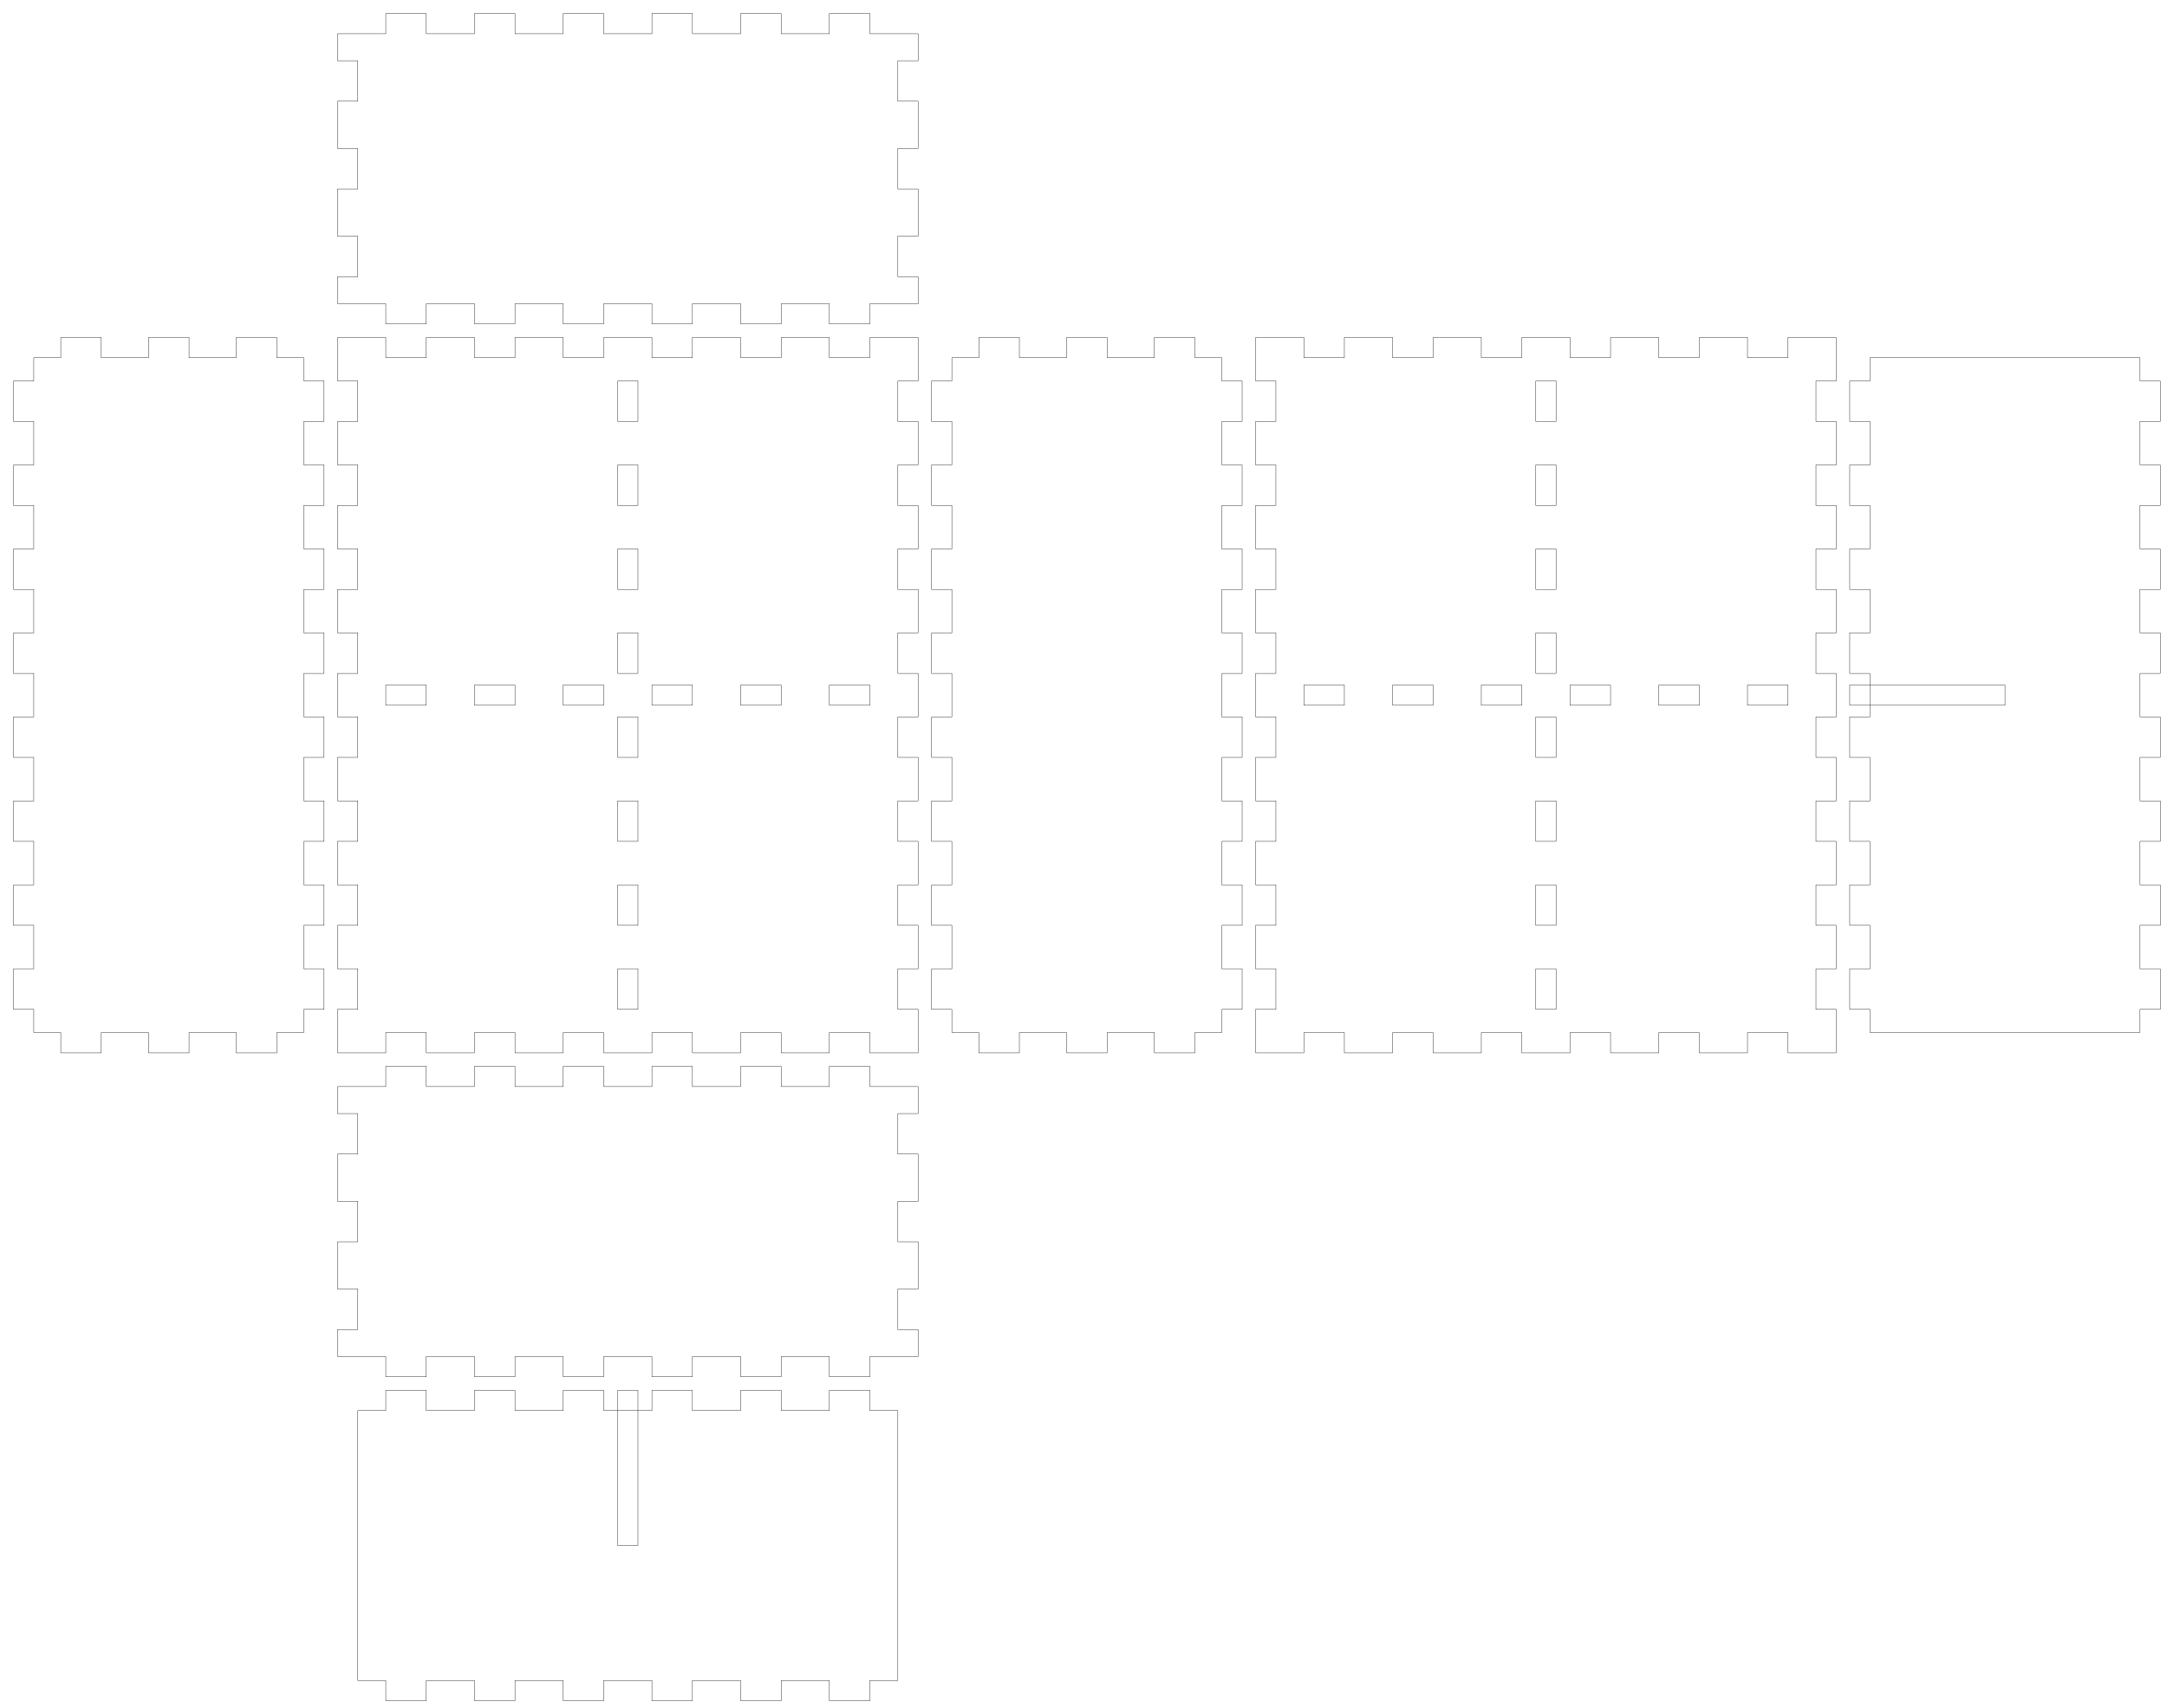
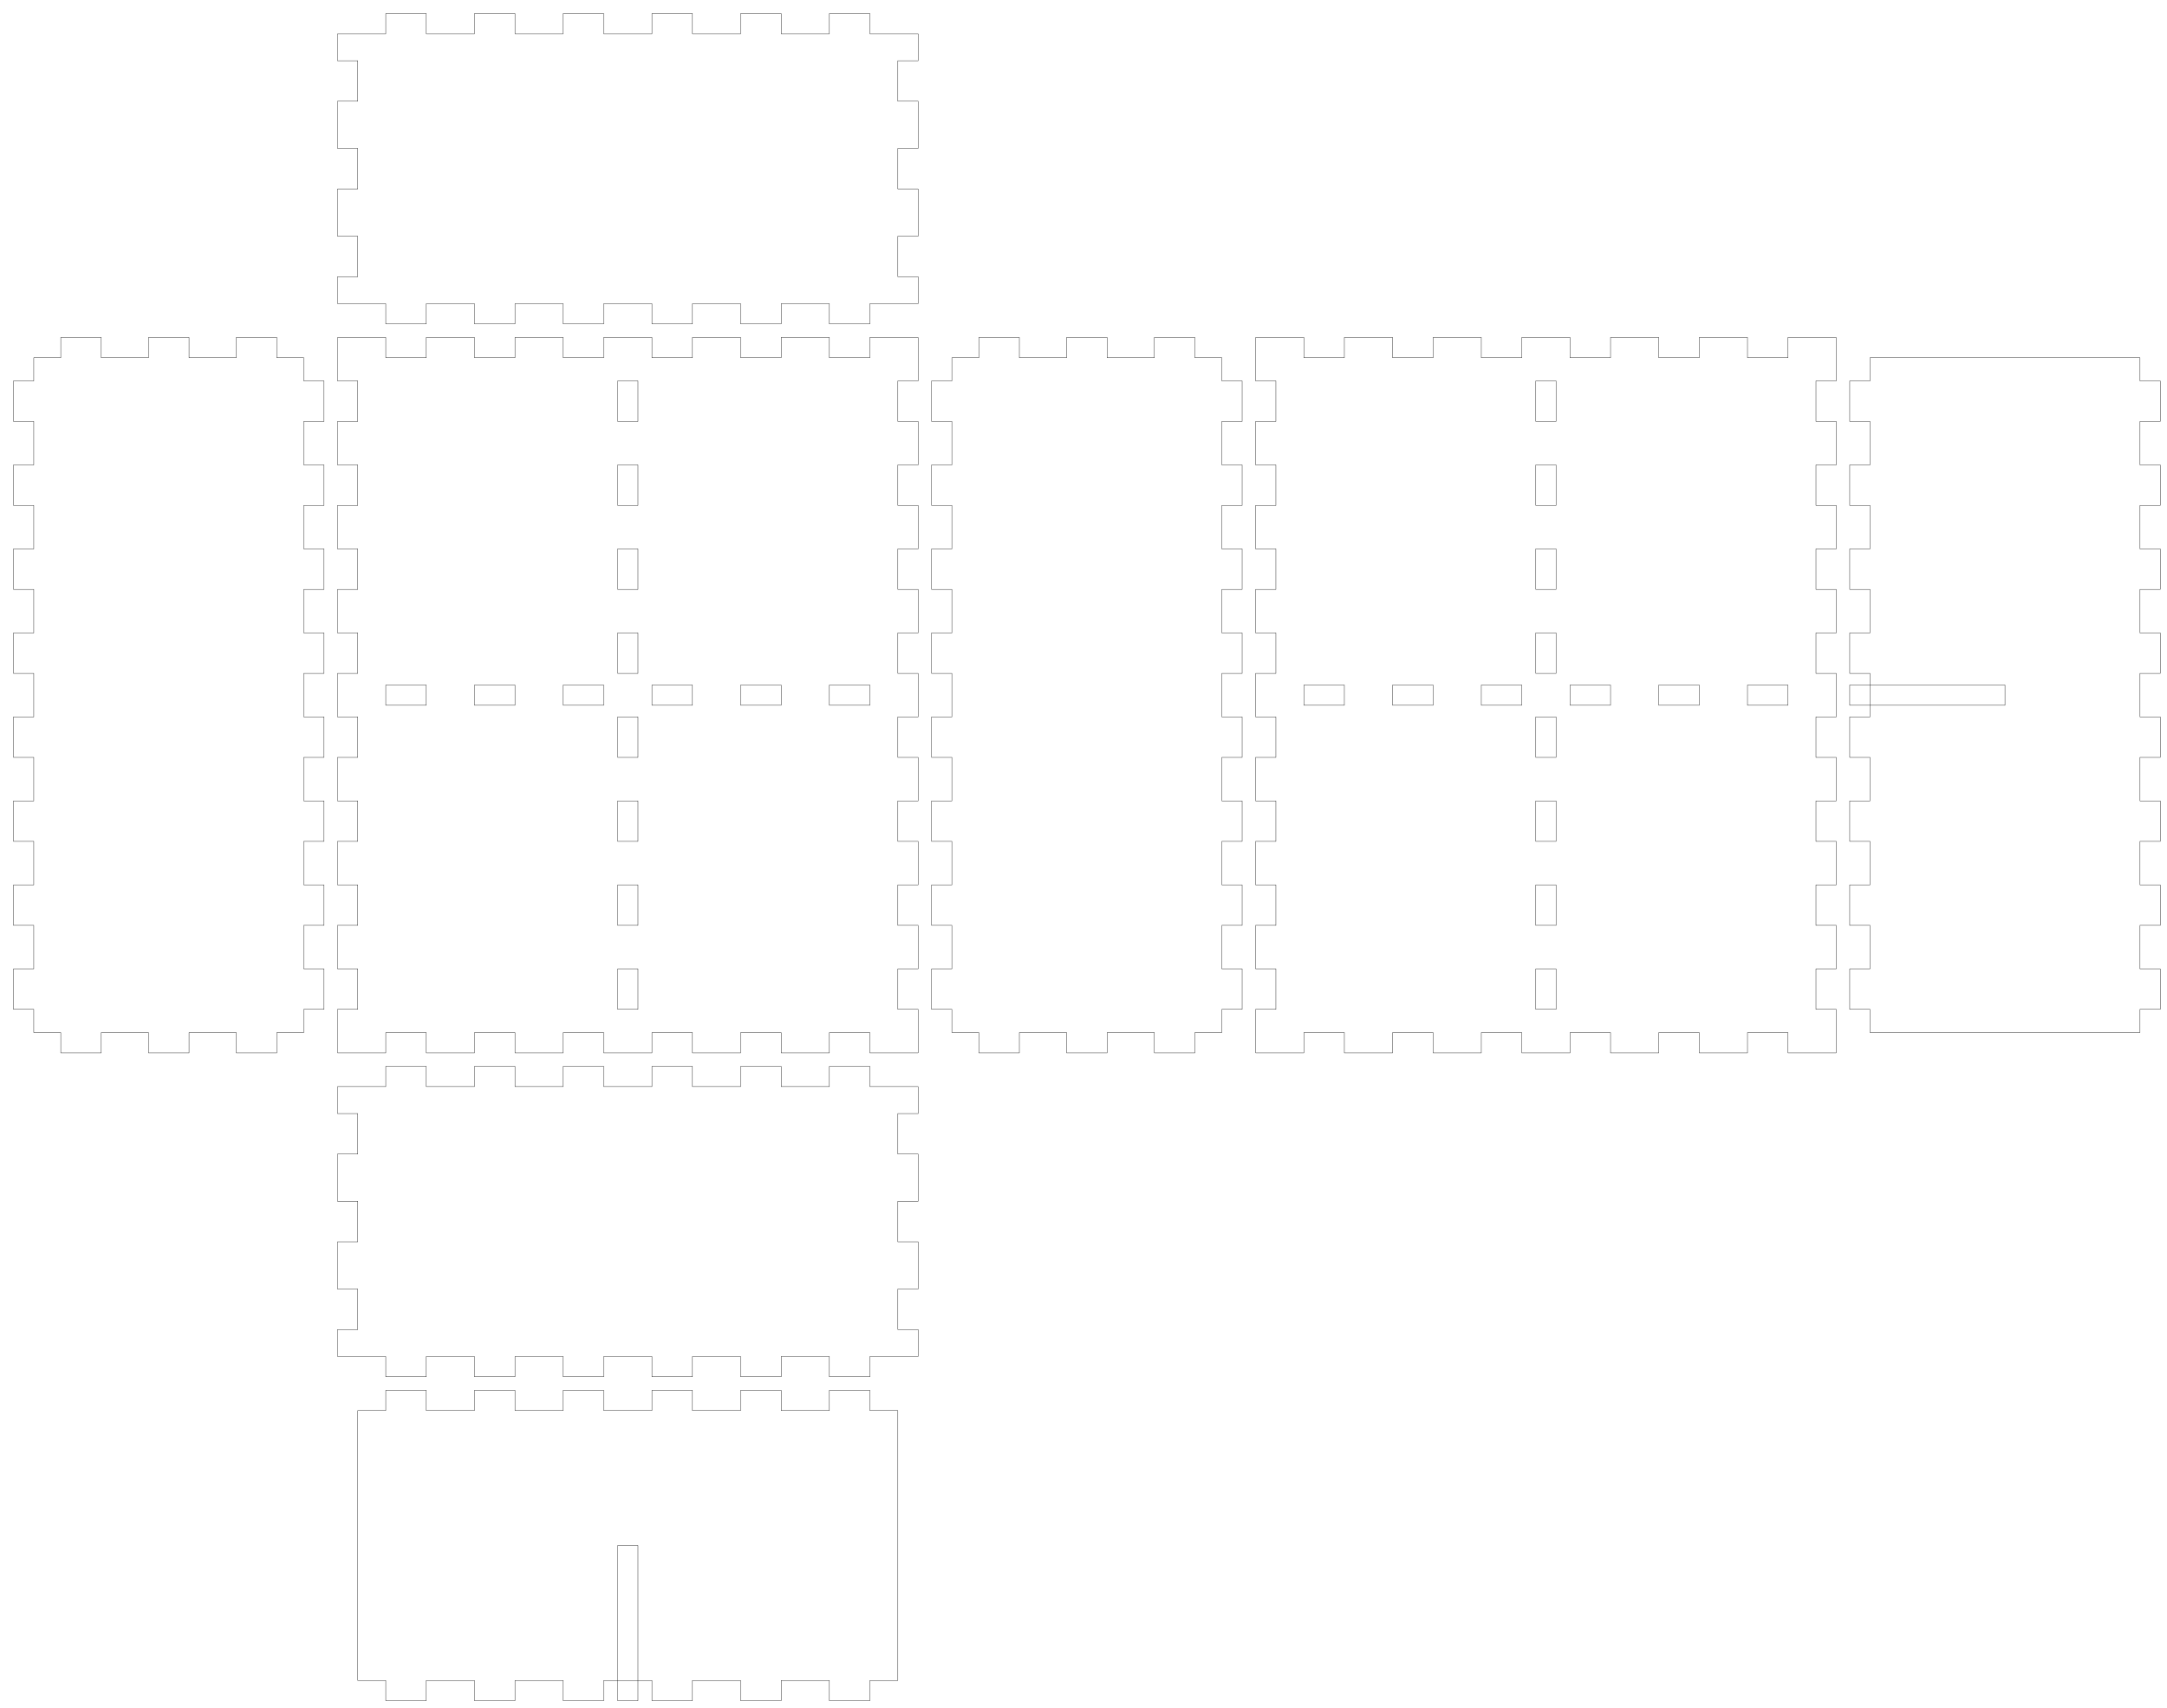
<svg xmlns="http://www.w3.org/2000/svg" width="321mm" height="253mm" viewBox="0 0 321 253" version="1.1" id="svg5">
  <defs id="defs2" />
  <g id="layer1">
    <g id="piece_001">
      <path id="side_001" style="fill:none;stroke:#000000;stroke-width:0.051" d="M 50 161 L 57.143 161 L 57.143 158 L 63.143 158 L 63.143 161 L 70.286 161 L 70.286 158 L 76.286 158 L 76.286 161 L 83.429 161 L 83.429 158 L 89.429 158 L 89.429 161 L 96.571 161 L 96.571 158 L 102.571 158 L 102.571 161 L 109.714 161 L 109.714 158 L 115.714 158 L 115.714 161 L 122.857 161 L 122.857 158 L 128.857 158 L 128.857 161 L 136 161" />
      <path id="side_002" style="fill:none;stroke:#000000;stroke-width:0.051" d="M 136 161 L 136 165 L 133 165 L 133 171 L 136 171 L 136 178 L 133 178 L 133 184 L 136 184 L 136 191 L 133 191 L 133 197 L 136 197 L 136 201" />
      <path id="side_003" style="fill:none;stroke:#000000;stroke-width:0.051" d="M 136 201 L 128.857 201 L 128.857 204 L 122.857 204 L 122.857 201 L 115.714 201 L 115.714 204 L 109.714 204 L 109.714 201 L 102.571 201 L 102.571 204 L 96.571 204 L 96.571 201 L 89.429 201 L 89.429 204 L 83.429 204 L 83.429 201 L 76.286 201 L 76.286 204 L 70.286 204 L 70.286 201 L 63.143 201 L 63.143 204 L 57.143 204 L 57.143 201 L 50 201" />
      <path id="side_004" style="fill:none;stroke:#000000;stroke-width:0.051" d="M 50 201 L 50 197 L 53 197 L 53 191 L 50 191 L 50 184 L 53 184 L 53 178 L 50 178 L 50 171 L 53 171 L 53 165 L 50 165 L 50 161" />
    </g>
    <g id="xdivider_001">
      <path id="side_005" style="fill:none;stroke:#000000;stroke-width:0.051" d="M 53 209 L 57.143 209 L 57.143 206 L 63.143 206 L 63.143 209 L 70.286 209 L 70.286 206 L 76.286 206 L 76.286 209 L 83.429 209 L 83.429 206 L 89.429 206 L 89.429 209 L 96.571 209 L 96.571 206 L 102.571 206 L 102.571 209 L 109.714 209 L 109.714 206 L 115.714 206 L 115.714 209 L 122.857 209 L 122.857 206 L 128.857 206 L 128.857 209 L 133 209" />
      <path id="side_006" style="fill:none;stroke:#000000;stroke-width:0.051" d="M 133 209 L 133 213 L 133 213 L 133 219 L 133 219 L 133 226 L 133 226 L 133 232 L 133 232 L 133 239 L 133 239 L 133 245 L 133 245 L 133 249" />
-       <path id="slot_001" style="fill:none;stroke:#000000;stroke-width:0.051" d="M 94.5 206 L 94.5 229 L 91.5 229 L 91.5 206 L 94.5 206 Z" />
      <path id="side_007" style="fill:none;stroke:#000000;stroke-width:0.051" d="M 133 249 L 128.857 249 L 128.857 252 L 122.857 252 L 122.857 249 L 115.714 249 L 115.714 252 L 109.714 252 L 109.714 249 L 102.571 249 L 102.571 252 L 96.571 252 L 96.571 249 L 89.429 249 L 89.429 252 L 83.429 252 L 83.429 249 L 76.286 249 L 76.286 252 L 70.286 252 L 70.286 249 L 63.143 249 L 63.143 252 L 57.143 252 L 57.143 249 L 53 249" />
      <path id="side_008" style="fill:none;stroke:#000000;stroke-width:0.051" d="M 53 249 L 53 245 L 53 245 L 53 239 L 53 239 L 53 232 L 53 232 L 53 226 L 53 226 L 53 219 L 53 219 L 53 213 L 53 213 L 53 209" />
+       <path id="slot_001" style="fill:none;stroke:#000000;stroke-width:0.051" d="M 91.5 252 L 91.5 229 L 94.5 229 L 94.5 252 L 91.5 252 Z" />
    </g>
    <g id="piece_002">
      <path id="side_009" style="fill:none;stroke:#000000;stroke-width:0.051" d="M 5 53 L 9 53 L 9 50 L 15 50 L 15 53 L 22 53 L 22 50 L 28 50 L 28 53 L 35 53 L 35 50 L 41 50 L 41 53 L 45 53" />
      <path id="side_010" style="fill:none;stroke:#000000;stroke-width:0.051" d="M 45 53 L 45 56.444 L 48 56.444 L 48 62.444 L 45 62.444 L 45 68.889 L 48 68.889 L 48 74.889 L 45 74.889 L 45 81.333 L 48 81.333 L 48 87.333 L 45 87.333 L 45 93.778 L 48 93.778 L 48 99.778 L 45 99.778 L 45 106.222 L 48 106.222 L 48 112.222 L 45 112.222 L 45 118.667 L 48 118.667 L 48 124.667 L 45 124.667 L 45 131.111 L 48 131.111 L 48 137.111 L 45 137.111 L 45 143.556 L 48 143.556 L 48 149.556 L 45 149.556 L 45 153" />
      <path id="side_011" style="fill:none;stroke:#000000;stroke-width:0.051" d="M 45 153 L 41 153 L 41 156 L 35 156 L 35 153 L 28 153 L 28 156 L 22 156 L 22 153 L 15 153 L 15 156 L 9 156 L 9 153 L 5 153" />
      <path id="side_012" style="fill:none;stroke:#000000;stroke-width:0.051" d="M 5 153 L 5 149.556 L 2 149.556 L 2 143.556 L 5 143.556 L 5 137.111 L 2 137.111 L 2 131.111 L 5 131.111 L 5 124.667 L 2 124.667 L 2 118.667 L 5 118.667 L 5 112.222 L 2 112.222 L 2 106.222 L 5 106.222 L 5 99.778 L 2 99.778 L 2 93.778 L 5 93.778 L 5 87.333 L 2 87.333 L 2 81.333 L 5 81.333 L 5 74.889 L 2 74.889 L 2 68.889 L 5 68.889 L 5 62.444 L 2 62.444 L 2 56.444 L 5 56.444 L 5 53" />
    </g>
    <g id="ydivider_001">
      <path id="side_013" style="fill:none;stroke:#000000;stroke-width:0.051" d="M 277 53 L 281 53 L 281 53 L 287 53 L 287 53 L 294 53 L 294 53 L 300 53 L 300 53 L 307 53 L 307 53 L 313 53 L 313 53 L 317 53" />
      <path id="slot_002" style="fill:none;stroke:#000000;stroke-width:0.051" d="M 274 101.5 L 297 101.5 L 297 104.5 L 274 104.5 L 274 101.5 Z" />
      <path id="side_014" style="fill:none;stroke:#000000;stroke-width:0.051" d="M 317 53 L 317 56.444 L 320 56.444 L 320 62.444 L 317 62.444 L 317 68.889 L 320 68.889 L 320 74.889 L 317 74.889 L 317 81.333 L 320 81.333 L 320 87.333 L 317 87.333 L 317 93.778 L 320 93.778 L 320 99.778 L 317 99.778 L 317 106.222 L 320 106.222 L 320 112.222 L 317 112.222 L 317 118.667 L 320 118.667 L 320 124.667 L 317 124.667 L 317 131.111 L 320 131.111 L 320 137.111 L 317 137.111 L 317 143.556 L 320 143.556 L 320 149.556 L 317 149.556 L 317 153" />
      <path id="side_015" style="fill:none;stroke:#000000;stroke-width:0.051" d="M 317 153 L 313 153 L 313 153 L 307 153 L 307 153 L 300 153 L 300 153 L 294 153 L 294 153 L 287 153 L 287 153 L 281 153 L 281 153 L 277 153" />
      <path id="side_016" style="fill:none;stroke:#000000;stroke-width:0.051" d="M 277 153 L 277 149.556 L 274 149.556 L 274 143.556 L 277 143.556 L 277 137.111 L 274 137.111 L 274 131.111 L 277 131.111 L 277 124.667 L 274 124.667 L 274 118.667 L 277 118.667 L 277 112.222 L 274 112.222 L 274 106.222 L 277 106.222 L 277 99.778 L 274 99.778 L 274 93.778 L 277 93.778 L 277 87.333 L 274 87.333 L 274 81.333 L 277 81.333 L 277 74.889 L 274 74.889 L 274 68.889 L 277 68.889 L 277 62.444 L 274 62.444 L 274 56.444 L 277 56.444 L 277 53" />
    </g>
    <g id="piece_003">
      <path id="side_017" style="fill:none;stroke:#000000;stroke-width:0.051" d="M 50 50 L 57.143 50 L 57.143 53 L 63.143 53 L 63.143 50 L 70.286 50 L 70.286 53 L 76.286 53 L 76.286 50 L 83.429 50 L 83.429 53 L 89.429 53 L 89.429 50 L 96.571 50 L 96.571 53 L 102.571 53 L 102.571 50 L 109.714 50 L 109.714 53 L 115.714 53 L 115.714 50 L 122.857 50 L 122.857 53 L 128.857 53 L 128.857 50 L 136 50" />
      <path id="hole_001" style="fill:none;stroke:#000000;stroke-width:0.051" d="M 57.143 101.5 L 63.143 101.5 L 63.143 104.5 L 57.143 104.5 L 57.143 101.5 Z" />
      <path id="hole_002" style="fill:none;stroke:#000000;stroke-width:0.051" d="M 70.286 101.5 L 76.286 101.5 L 76.286 104.5 L 70.286 104.5 L 70.286 101.5 Z" />
      <path id="hole_003" style="fill:none;stroke:#000000;stroke-width:0.051" d="M 83.429 101.5 L 89.429 101.5 L 89.429 104.5 L 83.429 104.5 L 83.429 101.5 Z" />
      <path id="hole_004" style="fill:none;stroke:#000000;stroke-width:0.051" d="M 96.571 101.5 L 102.571 101.5 L 102.571 104.5 L 96.571 104.5 L 96.571 101.5 Z" />
      <path id="hole_005" style="fill:none;stroke:#000000;stroke-width:0.051" d="M 109.714 101.5 L 115.714 101.5 L 115.714 104.5 L 109.714 104.5 L 109.714 101.5 Z" />
      <path id="hole_006" style="fill:none;stroke:#000000;stroke-width:0.051" d="M 122.857 101.5 L 128.857 101.5 L 128.857 104.5 L 122.857 104.5 L 122.857 101.5 Z" />
      <path id="side_018" style="fill:none;stroke:#000000;stroke-width:0.051" d="M 136 50 L 136 56.444 L 133 56.444 L 133 62.444 L 136 62.444 L 136 68.889 L 133 68.889 L 133 74.889 L 136 74.889 L 136 81.333 L 133 81.333 L 133 87.333 L 136 87.333 L 136 93.778 L 133 93.778 L 133 99.778 L 136 99.778 L 136 106.222 L 133 106.222 L 133 112.222 L 136 112.222 L 136 118.667 L 133 118.667 L 133 124.667 L 136 124.667 L 136 131.111 L 133 131.111 L 133 137.111 L 136 137.111 L 136 143.556 L 133 143.556 L 133 149.556 L 136 149.556 L 136 156" />
      <path id="hole_007" style="fill:none;stroke:#000000;stroke-width:0.051" d="M 94.5 56.444 L 94.5 62.444 L 91.5 62.444 L 91.5 56.444 L 94.5 56.444 Z" />
      <path id="hole_008" style="fill:none;stroke:#000000;stroke-width:0.051" d="M 94.5 68.889 L 94.5 74.889 L 91.5 74.889 L 91.5 68.889 L 94.5 68.889 Z" />
      <path id="hole_009" style="fill:none;stroke:#000000;stroke-width:0.051" d="M 94.5 81.333 L 94.5 87.333 L 91.5 87.333 L 91.5 81.333 L 94.5 81.333 Z" />
      <path id="hole_010" style="fill:none;stroke:#000000;stroke-width:0.051" d="M 94.5 93.778 L 94.5 99.778 L 91.5 99.778 L 91.5 93.778 L 94.5 93.778 Z" />
      <path id="hole_011" style="fill:none;stroke:#000000;stroke-width:0.051" d="M 94.5 106.222 L 94.5 112.222 L 91.5 112.222 L 91.5 106.222 L 94.5 106.222 Z" />
      <path id="hole_012" style="fill:none;stroke:#000000;stroke-width:0.051" d="M 94.5 118.667 L 94.5 124.667 L 91.5 124.667 L 91.5 118.667 L 94.5 118.667 Z" />
      <path id="hole_013" style="fill:none;stroke:#000000;stroke-width:0.051" d="M 94.5 131.111 L 94.5 137.111 L 91.5 137.111 L 91.5 131.111 L 94.5 131.111 Z" />
      <path id="hole_014" style="fill:none;stroke:#000000;stroke-width:0.051" d="M 94.5 143.556 L 94.5 149.556 L 91.5 149.556 L 91.5 143.556 L 94.5 143.556 Z" />
      <path id="side_019" style="fill:none;stroke:#000000;stroke-width:0.051" d="M 136 156 L 128.857 156 L 128.857 153 L 122.857 153 L 122.857 156 L 115.714 156 L 115.714 153 L 109.714 153 L 109.714 156 L 102.571 156 L 102.571 153 L 96.571 153 L 96.571 156 L 89.429 156 L 89.429 153 L 83.429 153 L 83.429 156 L 76.286 156 L 76.286 153 L 70.286 153 L 70.286 156 L 63.143 156 L 63.143 153 L 57.143 153 L 57.143 156 L 50 156" />
      <path id="side_020" style="fill:none;stroke:#000000;stroke-width:0.051" d="M 50 156 L 50 149.556 L 53 149.556 L 53 143.556 L 50 143.556 L 50 137.111 L 53 137.111 L 53 131.111 L 50 131.111 L 50 124.667 L 53 124.667 L 53 118.667 L 50 118.667 L 50 112.222 L 53 112.222 L 53 106.222 L 50 106.222 L 50 99.778 L 53 99.778 L 53 93.778 L 50 93.778 L 50 87.333 L 53 87.333 L 53 81.333 L 50 81.333 L 50 74.889 L 53 74.889 L 53 68.889 L 50 68.889 L 50 62.444 L 53 62.444 L 53 56.444 L 50 56.444 L 50 50" />
    </g>
    <g id="piece_004">
      <path id="side_021" style="fill:none;stroke:#000000;stroke-width:0.051" d="M 141 53 L 145 53 L 145 50 L 151 50 L 151 53 L 158 53 L 158 50 L 164 50 L 164 53 L 171 53 L 171 50 L 177 50 L 177 53 L 181 53" />
      <path id="side_022" style="fill:none;stroke:#000000;stroke-width:0.051" d="M 181 53 L 181 56.444 L 184 56.444 L 184 62.444 L 181 62.444 L 181 68.889 L 184 68.889 L 184 74.889 L 181 74.889 L 181 81.333 L 184 81.333 L 184 87.333 L 181 87.333 L 181 93.778 L 184 93.778 L 184 99.778 L 181 99.778 L 181 106.222 L 184 106.222 L 184 112.222 L 181 112.222 L 181 118.667 L 184 118.667 L 184 124.667 L 181 124.667 L 181 131.111 L 184 131.111 L 184 137.111 L 181 137.111 L 181 143.556 L 184 143.556 L 184 149.556 L 181 149.556 L 181 153" />
      <path id="side_023" style="fill:none;stroke:#000000;stroke-width:0.051" d="M 181 153 L 177 153 L 177 156 L 171 156 L 171 153 L 164 153 L 164 156 L 158 156 L 158 153 L 151 153 L 151 156 L 145 156 L 145 153 L 141 153" />
      <path id="side_024" style="fill:none;stroke:#000000;stroke-width:0.051" d="M 141 153 L 141 149.556 L 138 149.556 L 138 143.556 L 141 143.556 L 141 137.111 L 138 137.111 L 138 131.111 L 141 131.111 L 141 124.667 L 138 124.667 L 138 118.667 L 141 118.667 L 141 112.222 L 138 112.222 L 138 106.222 L 141 106.222 L 141 99.778 L 138 99.778 L 138 93.778 L 141 93.778 L 141 87.333 L 138 87.333 L 138 81.333 L 141 81.333 L 141 74.889 L 138 74.889 L 138 68.889 L 141 68.889 L 141 62.444 L 138 62.444 L 138 56.444 L 141 56.444 L 141 53" />
    </g>
    <g id="piece_005">
      <path id="side_025" style="fill:none;stroke:#000000;stroke-width:0.051" d="M 186 50 L 193.143 50 L 193.143 53 L 199.143 53 L 199.143 50 L 206.286 50 L 206.286 53 L 212.286 53 L 212.286 50 L 219.429 50 L 219.429 53 L 225.429 53 L 225.429 50 L 232.571 50 L 232.571 53 L 238.571 53 L 238.571 50 L 245.714 50 L 245.714 53 L 251.714 53 L 251.714 50 L 258.857 50 L 258.857 53 L 264.857 53 L 264.857 50 L 272 50" />
      <path id="hole_015" style="fill:none;stroke:#000000;stroke-width:0.051" d="M 193.143 101.5 L 199.143 101.5 L 199.143 104.5 L 193.143 104.5 L 193.143 101.5 Z" />
      <path id="hole_016" style="fill:none;stroke:#000000;stroke-width:0.051" d="M 206.286 101.5 L 212.286 101.5 L 212.286 104.5 L 206.286 104.5 L 206.286 101.5 Z" />
      <path id="hole_017" style="fill:none;stroke:#000000;stroke-width:0.051" d="M 219.429 101.5 L 225.429 101.5 L 225.429 104.5 L 219.429 104.5 L 219.429 101.5 Z" />
      <path id="hole_018" style="fill:none;stroke:#000000;stroke-width:0.051" d="M 232.571 101.5 L 238.571 101.5 L 238.571 104.5 L 232.571 104.5 L 232.571 101.5 Z" />
      <path id="hole_019" style="fill:none;stroke:#000000;stroke-width:0.051" d="M 245.714 101.5 L 251.714 101.5 L 251.714 104.5 L 245.714 104.5 L 245.714 101.5 Z" />
      <path id="hole_020" style="fill:none;stroke:#000000;stroke-width:0.051" d="M 258.857 101.5 L 264.857 101.5 L 264.857 104.5 L 258.857 104.5 L 258.857 101.5 Z" />
      <path id="side_026" style="fill:none;stroke:#000000;stroke-width:0.051" d="M 272 50 L 272 56.444 L 269 56.444 L 269 62.444 L 272 62.444 L 272 68.889 L 269 68.889 L 269 74.889 L 272 74.889 L 272 81.333 L 269 81.333 L 269 87.333 L 272 87.333 L 272 93.778 L 269 93.778 L 269 99.778 L 272 99.778 L 272 106.222 L 269 106.222 L 269 112.222 L 272 112.222 L 272 118.667 L 269 118.667 L 269 124.667 L 272 124.667 L 272 131.111 L 269 131.111 L 269 137.111 L 272 137.111 L 272 143.556 L 269 143.556 L 269 149.556 L 272 149.556 L 272 156" />
      <path id="hole_021" style="fill:none;stroke:#000000;stroke-width:0.051" d="M 230.5 56.444 L 230.5 62.444 L 227.5 62.444 L 227.5 56.444 L 230.5 56.444 Z" />
      <path id="hole_022" style="fill:none;stroke:#000000;stroke-width:0.051" d="M 230.5 68.889 L 230.5 74.889 L 227.5 74.889 L 227.5 68.889 L 230.5 68.889 Z" />
      <path id="hole_023" style="fill:none;stroke:#000000;stroke-width:0.051" d="M 230.5 81.333 L 230.5 87.333 L 227.5 87.333 L 227.5 81.333 L 230.5 81.333 Z" />
      <path id="hole_024" style="fill:none;stroke:#000000;stroke-width:0.051" d="M 230.5 93.778 L 230.5 99.778 L 227.5 99.778 L 227.5 93.778 L 230.5 93.778 Z" />
      <path id="hole_025" style="fill:none;stroke:#000000;stroke-width:0.051" d="M 230.5 106.222 L 230.5 112.222 L 227.5 112.222 L 227.5 106.222 L 230.5 106.222 Z" />
      <path id="hole_026" style="fill:none;stroke:#000000;stroke-width:0.051" d="M 230.5 118.667 L 230.5 124.667 L 227.5 124.667 L 227.5 118.667 L 230.5 118.667 Z" />
      <path id="hole_027" style="fill:none;stroke:#000000;stroke-width:0.051" d="M 230.5 131.111 L 230.5 137.111 L 227.5 137.111 L 227.5 131.111 L 230.5 131.111 Z" />
      <path id="hole_028" style="fill:none;stroke:#000000;stroke-width:0.051" d="M 230.5 143.556 L 230.5 149.556 L 227.5 149.556 L 227.5 143.556 L 230.5 143.556 Z" />
      <path id="side_027" style="fill:none;stroke:#000000;stroke-width:0.051" d="M 272 156 L 264.857 156 L 264.857 153 L 258.857 153 L 258.857 156 L 251.714 156 L 251.714 153 L 245.714 153 L 245.714 156 L 238.571 156 L 238.571 153 L 232.571 153 L 232.571 156 L 225.429 156 L 225.429 153 L 219.429 153 L 219.429 156 L 212.286 156 L 212.286 153 L 206.286 153 L 206.286 156 L 199.143 156 L 199.143 153 L 193.143 153 L 193.143 156 L 186 156" />
      <path id="side_028" style="fill:none;stroke:#000000;stroke-width:0.051" d="M 186 156 L 186 149.556 L 189 149.556 L 189 143.556 L 186 143.556 L 186 137.111 L 189 137.111 L 189 131.111 L 186 131.111 L 186 124.667 L 189 124.667 L 189 118.667 L 186 118.667 L 186 112.222 L 189 112.222 L 189 106.222 L 186 106.222 L 186 99.778 L 189 99.778 L 189 93.778 L 186 93.778 L 186 87.333 L 189 87.333 L 189 81.333 L 186 81.333 L 186 74.889 L 189 74.889 L 189 68.889 L 186 68.889 L 186 62.444 L 189 62.444 L 189 56.444 L 186 56.444 L 186 50" />
    </g>
    <g id="piece_006">
      <path id="side_029" style="fill:none;stroke:#000000;stroke-width:0.051" d="M 50 5 L 57.143 5 L 57.143 2 L 63.143 2 L 63.143 5 L 70.286 5 L 70.286 2 L 76.286 2 L 76.286 5 L 83.429 5 L 83.429 2 L 89.429 2 L 89.429 5 L 96.571 5 L 96.571 2 L 102.571 2 L 102.571 5 L 109.714 5 L 109.714 2 L 115.714 2 L 115.714 5 L 122.857 5 L 122.857 2 L 128.857 2 L 128.857 5 L 136 5" />
      <path id="side_030" style="fill:none;stroke:#000000;stroke-width:0.051" d="M 136 5 L 136 9 L 133 9 L 133 15 L 136 15 L 136 22 L 133 22 L 133 28 L 136 28 L 136 35 L 133 35 L 133 41 L 136 41 L 136 45" />
      <path id="side_031" style="fill:none;stroke:#000000;stroke-width:0.051" d="M 136 45 L 128.857 45 L 128.857 48 L 122.857 48 L 122.857 45 L 115.714 45 L 115.714 48 L 109.714 48 L 109.714 45 L 102.571 45 L 102.571 48 L 96.571 48 L 96.571 45 L 89.429 45 L 89.429 48 L 83.429 48 L 83.429 45 L 76.286 45 L 76.286 48 L 70.286 48 L 70.286 45 L 63.143 45 L 63.143 48 L 57.143 48 L 57.143 45 L 50 45" />
      <path id="side_032" style="fill:none;stroke:#000000;stroke-width:0.051" d="M 50 45 L 50 41 L 53 41 L 53 35 L 50 35 L 50 28 L 53 28 L 53 22 L 50 22 L 50 15 L 53 15 L 53 9 L 50 9 L 50 5" />
    </g>
  </g>
</svg>
